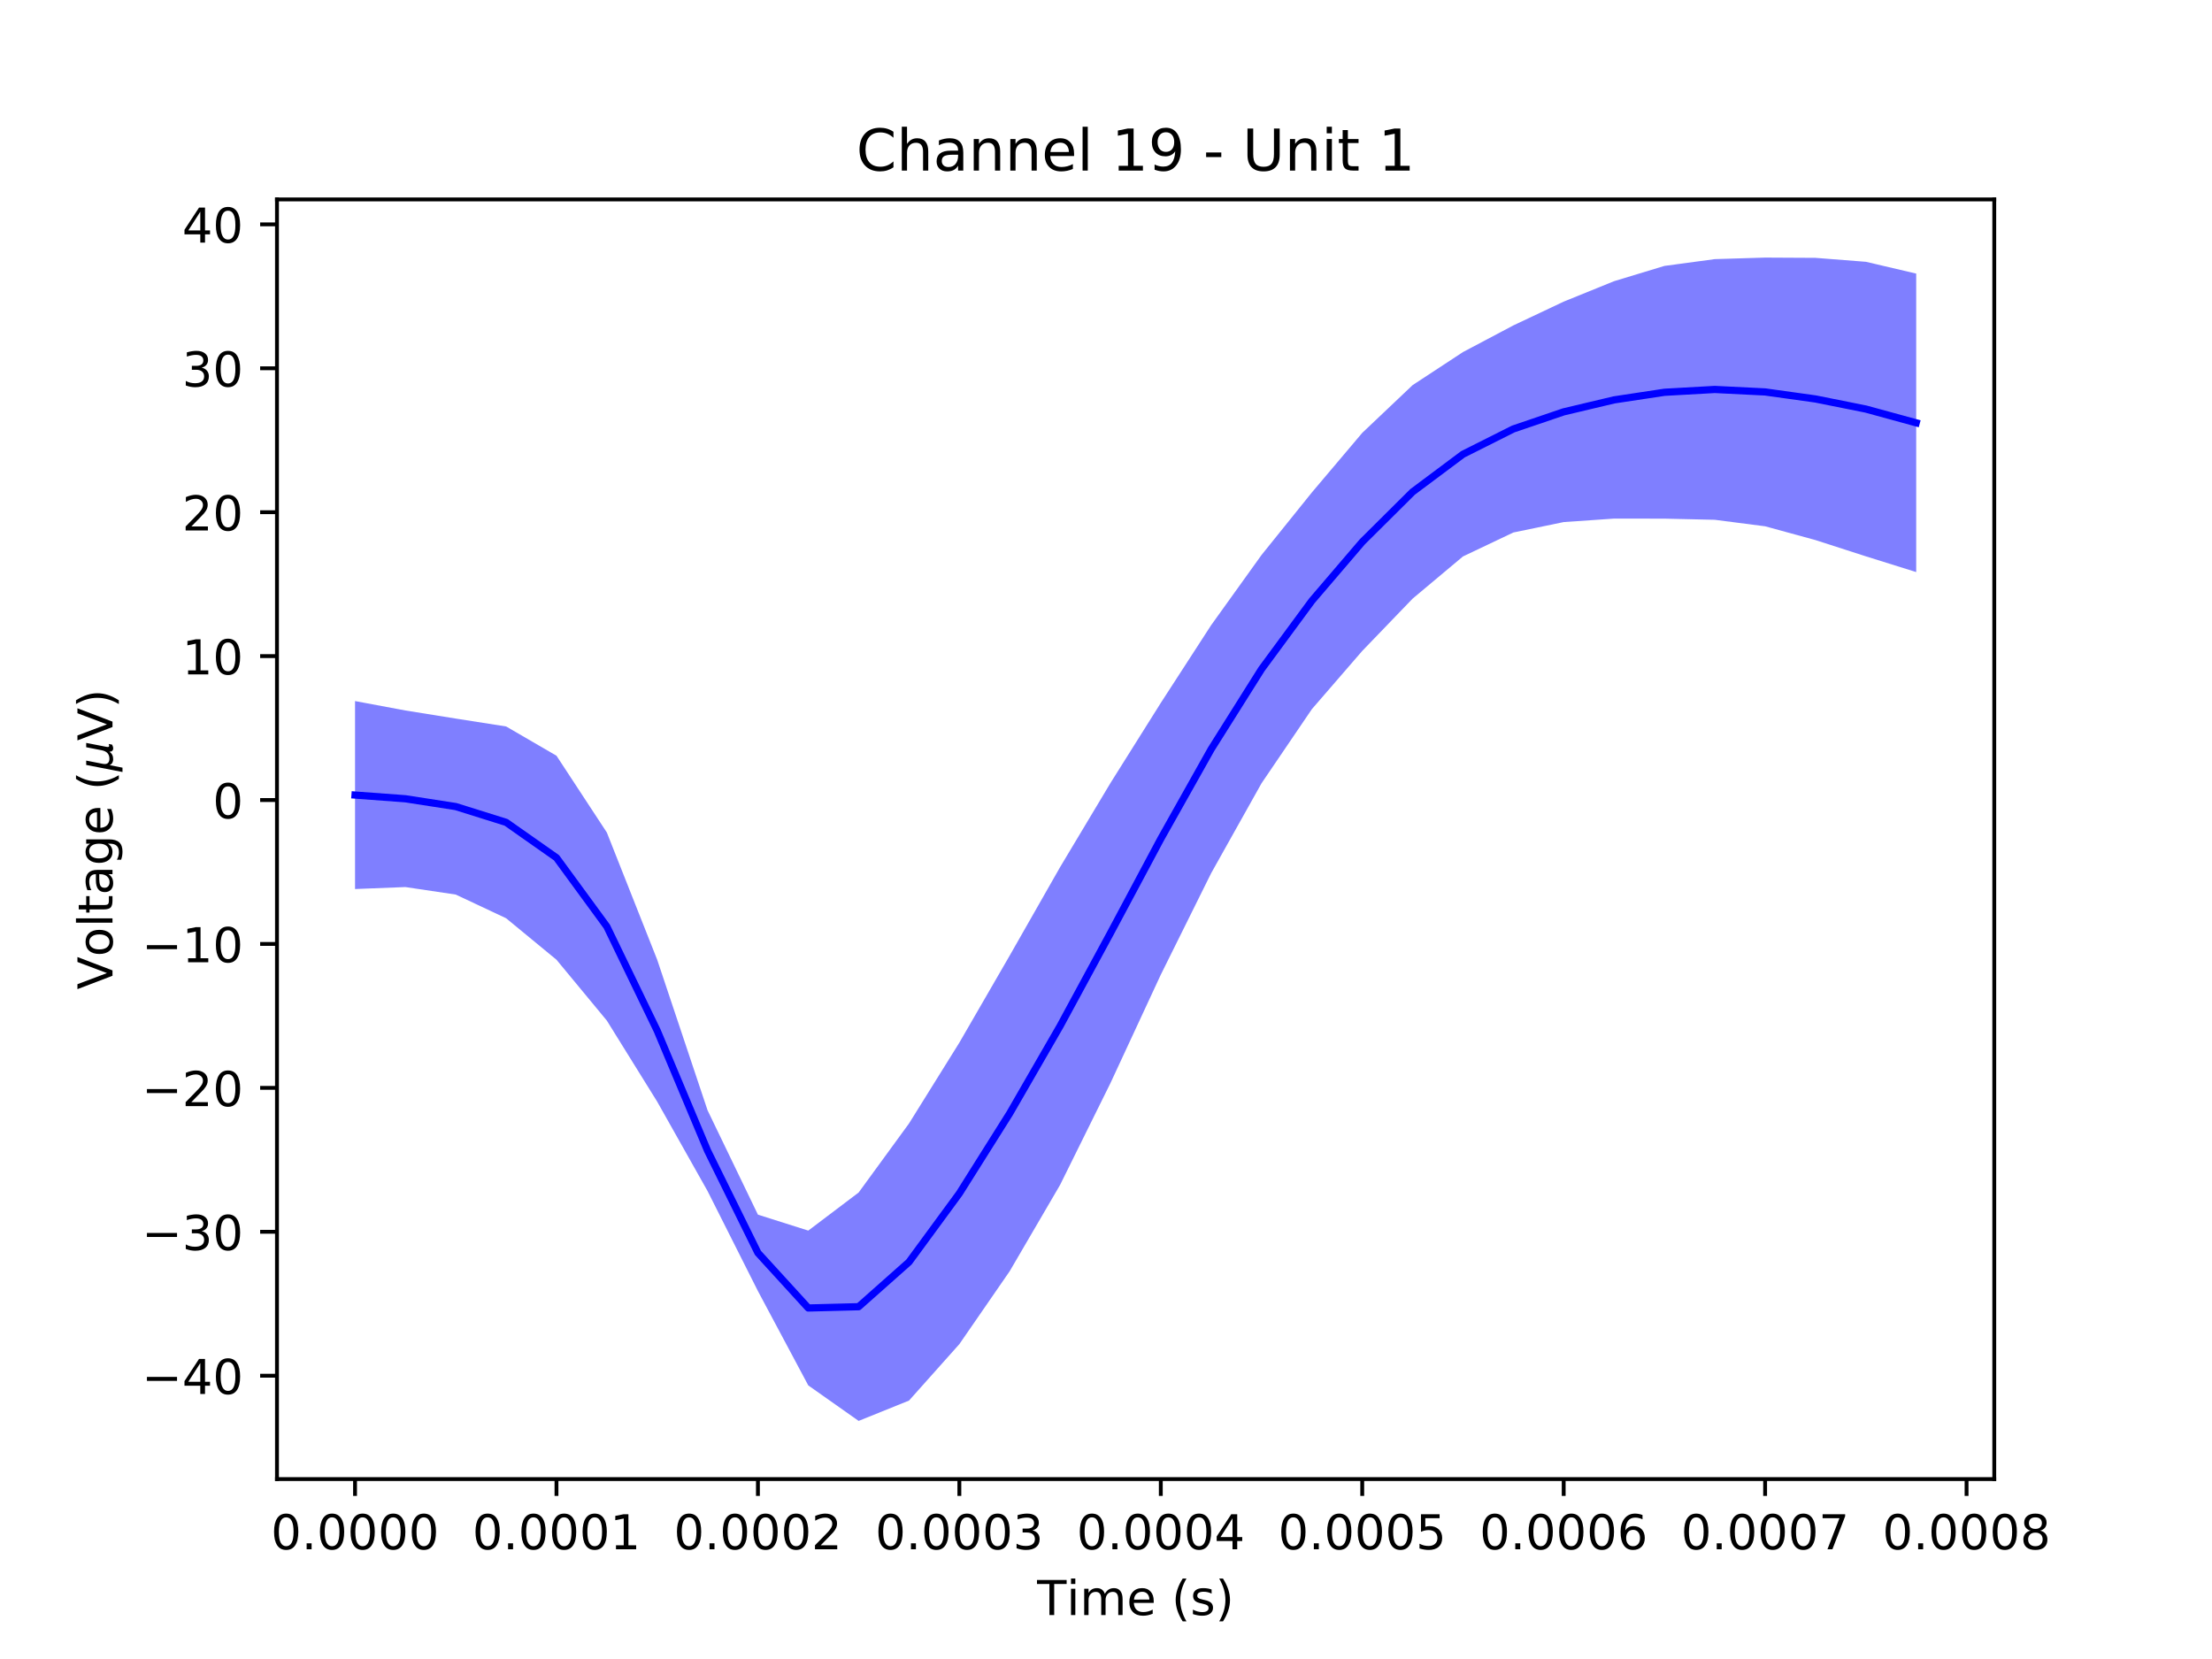
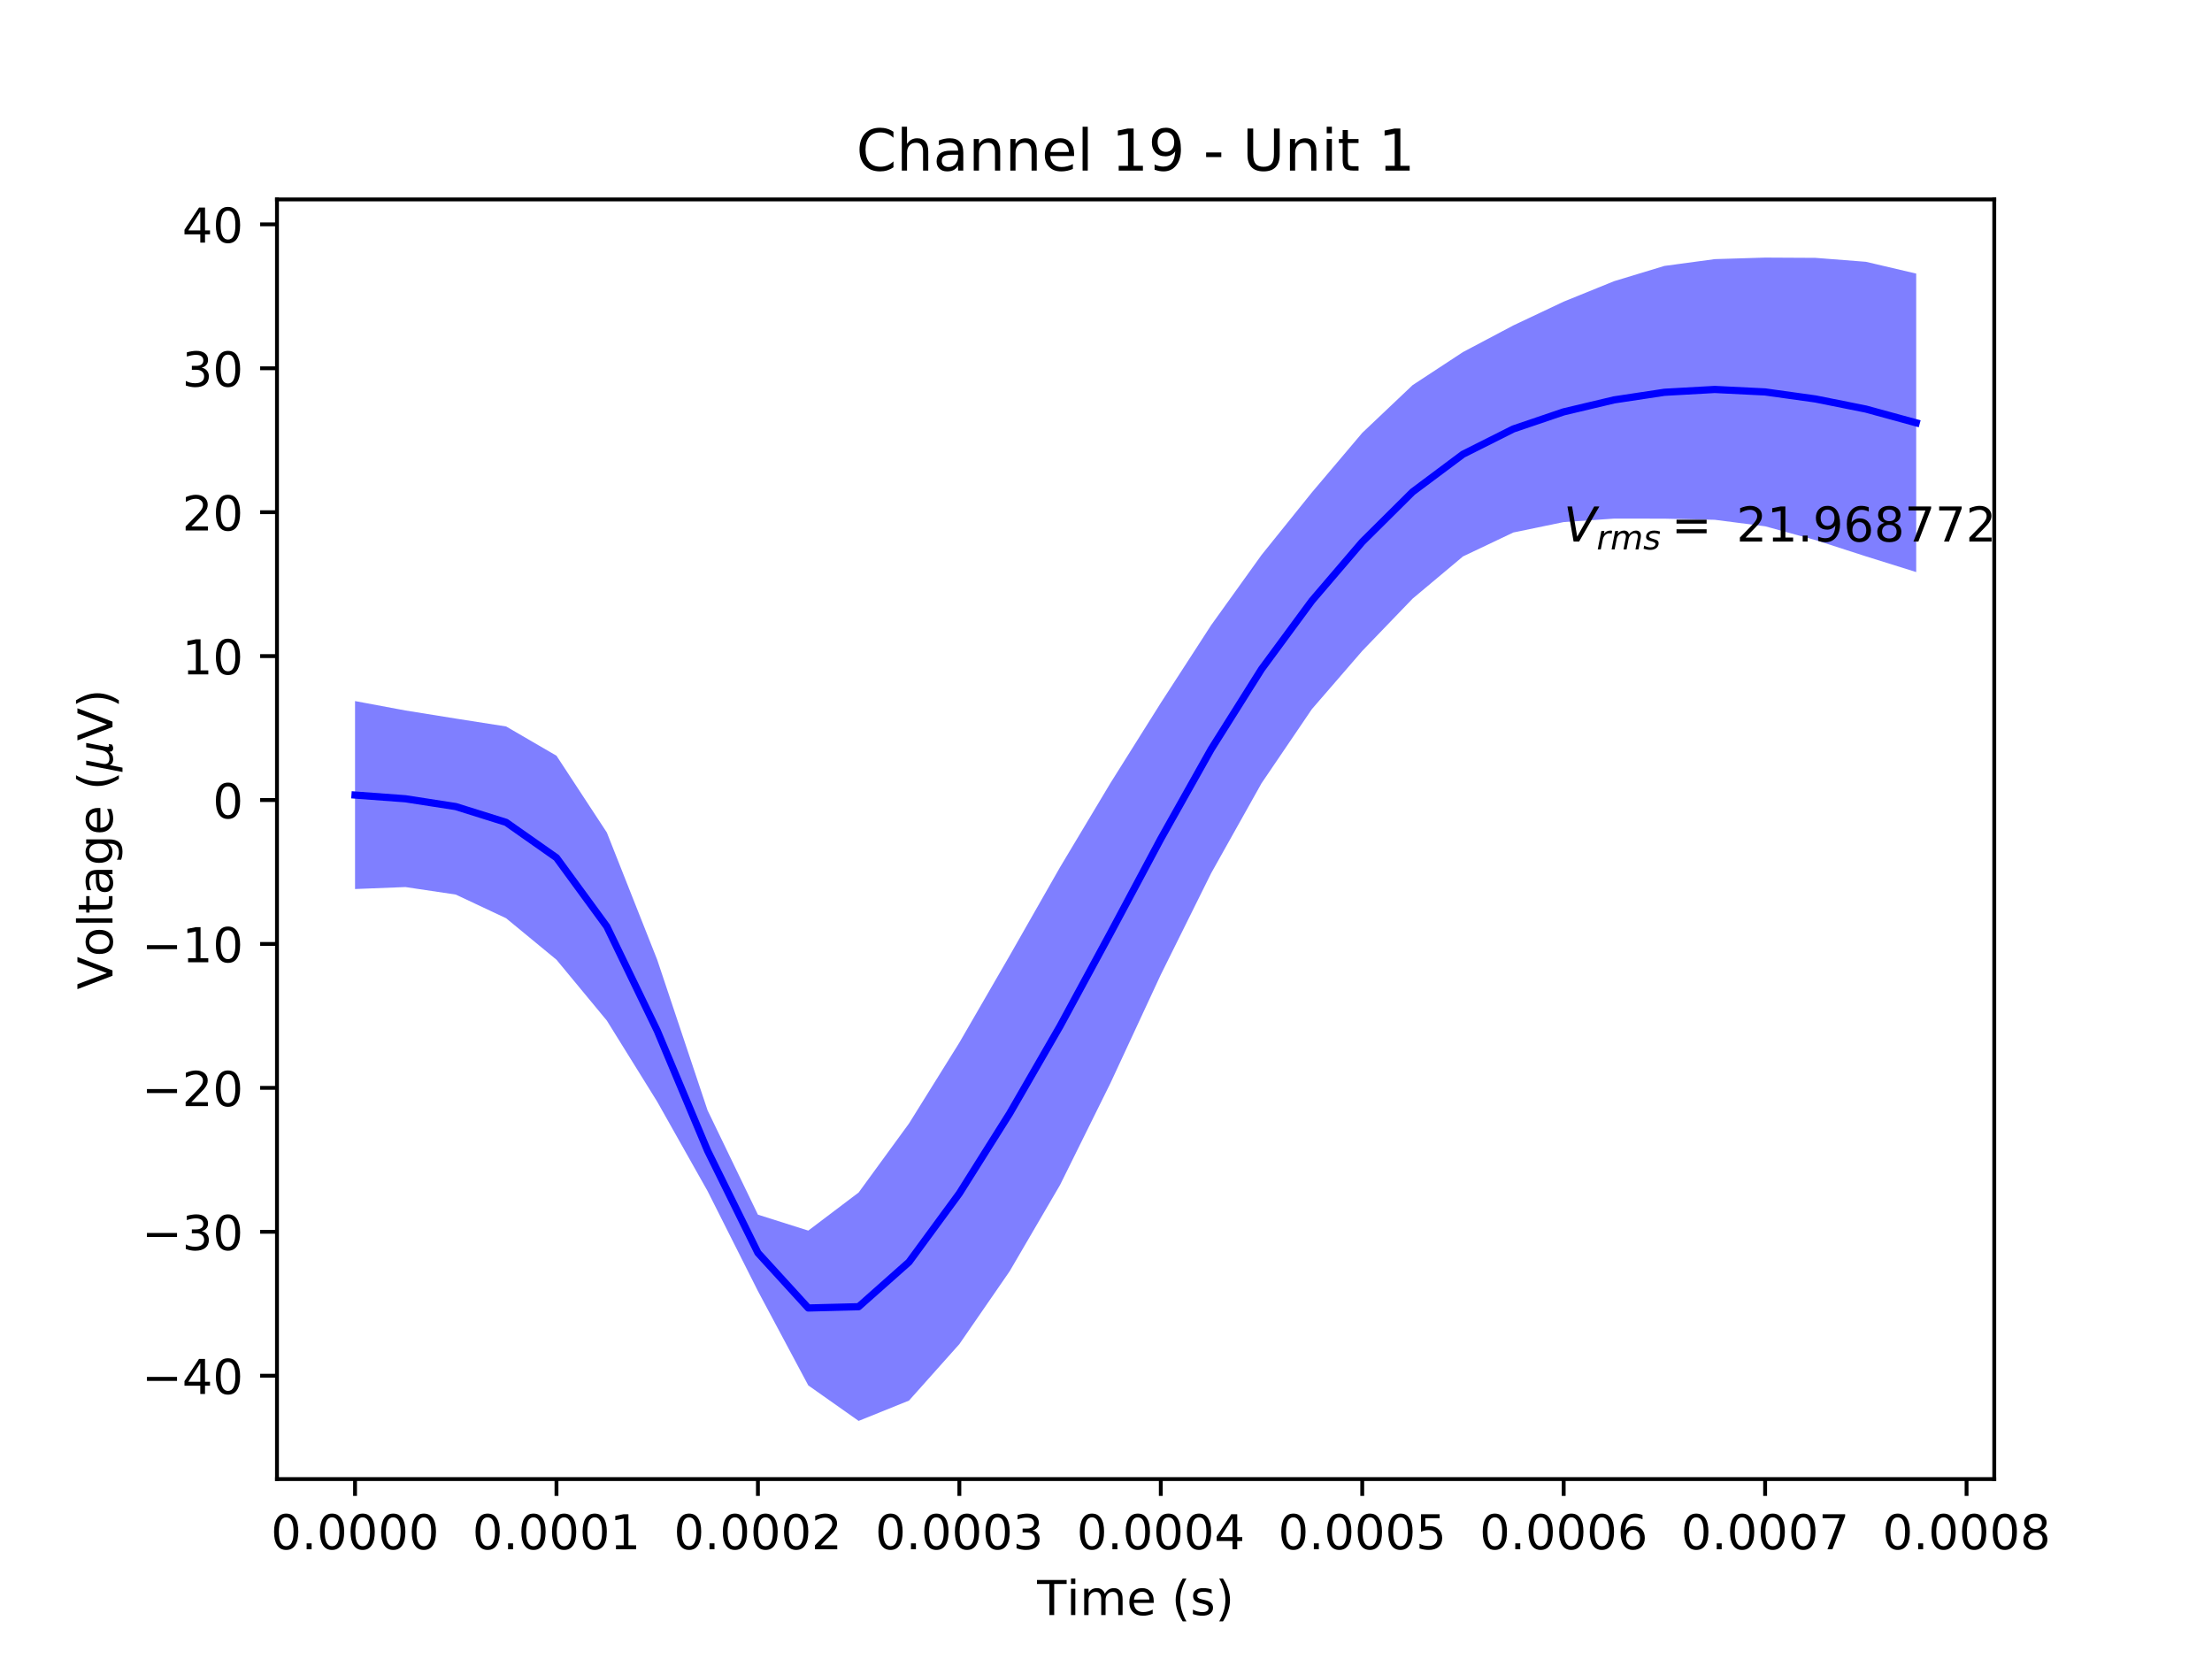
<svg xmlns="http://www.w3.org/2000/svg" xmlns:xlink="http://www.w3.org/1999/xlink" height="345pt" version="1.1" viewBox="0 0 460 345" width="460pt">
  <defs>
    <style type="text/css">
*{stroke-linecap:butt;stroke-linejoin:round;}
  </style>
  </defs>
  <g id="figure_1">
    <g id="patch_1">
      <path d="M 0 345.6  L 460.8 345.6  L 460.8 0  L 0 0  z " style="fill:#ffffff;" />
    </g>
    <g id="axes_1">
      <g id="patch_2">
        <path d="M 57.6 307.584  L 414.72 307.584  L 414.72 41.472  L 57.6 41.472  z " style="fill:#ffffff;" />
      </g>
      <g id="PolyCollection_1">
        <defs>
-           <path d="M 73.833 -199.809  L 73.833 -160.719  L 84.305 -161.131  L 94.778 -159.569  L 105.251 -154.643  L 115.724 -146.016  L 126.196 -133.36  L 136.669 -116.503  L 147.142 -97.912  L 157.615 -77.116  L 168.087 -57.495  L 178.56 -50.112  L 189.033 -54.341  L 199.505 -66.079  L 209.978 -81.254  L 220.451 -99.19  L 230.924 -120.356  L 241.396 -142.906  L 251.869 -164.013  L 262.342 -182.71  L 272.815 -198.132  L 283.287 -210.233  L 293.76 -221.106  L 304.233 -229.884  L 314.705 -234.863  L 325.178 -237.03  L 335.651 -237.753  L 346.124 -237.742  L 356.596 -237.506  L 367.069 -236.154  L 377.542 -233.287  L 388.015 -229.908  L 398.487 -226.633  L 398.487 -288.705  L 398.487 -288.705  L 388.015 -291.16  L 377.542 -291.977  L 367.069 -292.032  L 356.596 -291.714  L 346.124 -290.301  L 335.651 -287.123  L 325.178 -282.873  L 314.705 -277.926  L 304.233 -272.384  L 293.76 -265.512  L 283.287 -255.58  L 272.815 -243.199  L 262.342 -230.189  L 251.869 -215.595  L 241.396 -199.428  L 230.924 -182.758  L 220.451 -165.271  L 209.978 -146.893  L 199.505 -128.778  L 189.033 -111.966  L 178.56 -97.61  L 168.087 -89.69  L 157.615 -93.006  L 147.142 -114.708  L 136.669 -146.018  L 126.196 -172.477  L 115.724 -188.442  L 105.251 -194.528  L 94.778 -196.169  L 84.305 -197.852  L 73.833 -199.809  z " id="m87a01add24" />
+           <path d="M 73.833 -199.809  L 73.833 -160.719  L 84.305 -161.131  L 94.778 -159.569  L 105.251 -154.643  L 115.724 -146.016  L 126.196 -133.36  L 136.669 -116.503  L 147.142 -97.912  L 157.615 -77.116  L 168.087 -57.495  L 178.56 -50.112  L 189.033 -54.341  L 199.505 -66.079  L 209.978 -81.254  L 220.451 -99.19  L 230.924 -120.356  L 241.396 -142.906  L 251.869 -164.013  L 262.342 -182.71  L 272.815 -198.132  L 283.287 -210.233  L 293.76 -221.106  L 304.233 -229.884  L 314.705 -234.863  L 325.178 -237.03  L 335.651 -237.753  L 346.124 -237.742  L 356.596 -237.506  L 367.069 -236.154  L 377.542 -233.287  L 388.015 -229.908  L 398.487 -226.633  L 398.487 -288.705  L 398.487 -288.705  L 388.015 -291.16  L 377.542 -291.977  L 367.069 -292.032  L 356.596 -291.714  L 346.124 -290.301  L 335.651 -287.123  L 325.178 -282.873  L 314.705 -277.926  L 304.233 -272.384  L 293.76 -265.512  L 283.287 -255.58  L 272.815 -243.199  L 262.342 -230.189  L 251.869 -215.595  L 241.396 -199.428  L 230.924 -182.758  L 220.451 -165.271  L 209.978 -146.893  L 199.505 -128.778  L 189.033 -111.966  L 178.56 -97.61  L 168.087 -89.69  L 157.615 -93.006  L 147.142 -114.708  L 136.669 -146.018  L 126.196 -172.477  L 115.724 -188.442  L 105.251 -194.528  L 94.778 -196.169  L 84.305 -197.852  L 73.833 -199.809  z " id="m3a8f01f4c4" />
        </defs>
-         <g clip-path="url(#p923f63840b)">
-           <use style="fill:#0000ff;fill-opacity:0.5;" x="0" xlink:href="#m87a01add24" y="345.6" />
+         <g clip-path="url(#pe9498bd1ec)">
+           <use style="fill:#0000ff;fill-opacity:0.5;" x="0" xlink:href="#m3a8f01f4c4" y="345.6" />
        </g>
      </g>
      <g id="matplotlib.axis_1">
        <g id="xtick_1">
          <g id="line2d_1">
            <defs>
-               <path d="M 0 0  L 0 3.5  " id="m6545dea97f" style="stroke:#000000;stroke-width:0.8;" />
-             </defs>
-             <g>
-               <use style="stroke:#000000;stroke-width:0.8;" x="73.833" xlink:href="#m6545dea97f" y="307.584" />
+               <path d="M 0 0  L 0 3.5  " id="m94928ef585" style="stroke:#000000;stroke-width:0.8;" />
+             </defs>
+             <g>
+               <use style="stroke:#000000;stroke-width:0.8;" x="73.833" xlink:href="#m94928ef585" y="307.584" />
            </g>
          </g>
          <g id="text_1">
            <defs>
              <path d="M 31.781 66.406  Q 24.172 66.406 20.328 58.906  Q 16.5 51.422 16.5 36.375  Q 16.5 21.391 20.328 13.891  Q 24.172 6.391 31.781 6.391  Q 39.453 6.391 43.281 13.891  Q 47.125 21.391 47.125 36.375  Q 47.125 51.422 43.281 58.906  Q 39.453 66.406 31.781 66.406  z M 31.781 74.219  Q 44.047 74.219 50.516 64.516  Q 56.984 54.828 56.984 36.375  Q 56.984 17.969 50.516 8.266  Q 44.047 -1.422 31.781 -1.422  Q 19.531 -1.422 13.062 8.266  Q 6.594 17.969 6.594 36.375  Q 6.594 54.828 13.062 64.516  Q 19.531 74.219 31.781 74.219  z " id="DejaVuSans-30" />
              <path d="M 10.688 12.406  L 21 12.406  L 21 0  L 10.688 0  z " id="DejaVuSans-2e" />
            </defs>
            <g transform="translate(56.33742 322.1824)scale(0.1 -0.1)">
              <use xlink:href="#DejaVuSans-30" />
              <use x="63.623" xlink:href="#DejaVuSans-2e" />
              <use x="95.41" xlink:href="#DejaVuSans-30" />
              <use x="159.033" xlink:href="#DejaVuSans-30" />
              <use x="222.656" xlink:href="#DejaVuSans-30" />
              <use x="286.279" xlink:href="#DejaVuSans-30" />
            </g>
          </g>
        </g>
        <g id="xtick_2">
          <g id="line2d_2">
            <g>
-               <use style="stroke:#000000;stroke-width:0.8;" x="115.724" xlink:href="#m6545dea97f" y="307.584" />
+               <use style="stroke:#000000;stroke-width:0.8;" x="115.724" xlink:href="#m94928ef585" y="307.584" />
            </g>
          </g>
          <g id="text_2">
            <defs>
              <path d="M 12.406 8.297  L 28.516 8.297  L 28.516 63.922  L 10.984 60.406  L 10.984 69.391  L 28.422 72.906  L 38.281 72.906  L 38.281 8.297  L 54.391 8.297  L 54.391 0  L 12.406 0  z " id="DejaVuSans-31" />
            </defs>
            <g transform="translate(98.22832 322.1824)scale(0.1 -0.1)">
              <use xlink:href="#DejaVuSans-30" />
              <use x="63.623" xlink:href="#DejaVuSans-2e" />
              <use x="95.41" xlink:href="#DejaVuSans-30" />
              <use x="159.033" xlink:href="#DejaVuSans-30" />
              <use x="222.656" xlink:href="#DejaVuSans-30" />
              <use x="286.279" xlink:href="#DejaVuSans-31" />
            </g>
          </g>
        </g>
        <g id="xtick_3">
          <g id="line2d_3">
            <g>
-               <use style="stroke:#000000;stroke-width:0.8;" x="157.615" xlink:href="#m6545dea97f" y="307.584" />
+               <use style="stroke:#000000;stroke-width:0.8;" x="157.615" xlink:href="#m94928ef585" y="307.584" />
            </g>
          </g>
          <g id="text_3">
            <defs>
              <path d="M 19.188 8.297  L 53.609 8.297  L 53.609 0  L 7.328 0  L 7.328 8.297  Q 12.938 14.109 22.625 23.891  Q 32.328 33.688 34.812 36.531  Q 39.547 41.844 41.422 45.531  Q 43.312 49.219 43.312 52.781  Q 43.312 58.594 39.234 62.25  Q 35.156 65.922 28.609 65.922  Q 23.969 65.922 18.812 64.312  Q 13.672 62.703 7.812 59.422  L 7.812 69.391  Q 13.766 71.781 18.938 73  Q 24.125 74.219 28.422 74.219  Q 39.75 74.219 46.484 68.547  Q 53.219 62.891 53.219 53.422  Q 53.219 48.922 51.531 44.891  Q 49.859 40.875 45.406 35.406  Q 44.188 33.984 37.641 27.219  Q 31.109 20.453 19.188 8.297  z " id="DejaVuSans-32" />
            </defs>
            <g transform="translate(140.1192 322.1824)scale(0.1 -0.1)">
              <use xlink:href="#DejaVuSans-30" />
              <use x="63.623" xlink:href="#DejaVuSans-2e" />
              <use x="95.41" xlink:href="#DejaVuSans-30" />
              <use x="159.033" xlink:href="#DejaVuSans-30" />
              <use x="222.656" xlink:href="#DejaVuSans-30" />
              <use x="286.279" xlink:href="#DejaVuSans-32" />
            </g>
          </g>
        </g>
        <g id="xtick_4">
          <g id="line2d_4">
            <g>
-               <use style="stroke:#000000;stroke-width:0.8;" x="199.505" xlink:href="#m6545dea97f" y="307.584" />
+               <use style="stroke:#000000;stroke-width:0.8;" x="199.505" xlink:href="#m94928ef585" y="307.584" />
            </g>
          </g>
          <g id="text_4">
            <defs>
              <path d="M 40.578 39.312  Q 47.656 37.797 51.625 33  Q 55.609 28.219 55.609 21.188  Q 55.609 10.406 48.188 4.484  Q 40.766 -1.422 27.094 -1.422  Q 22.516 -1.422 17.656 -0.516  Q 12.797 0.391 7.625 2.203  L 7.625 11.719  Q 11.719 9.328 16.594 8.109  Q 21.484 6.891 26.812 6.891  Q 36.078 6.891 40.938 10.547  Q 45.797 14.203 45.797 21.188  Q 45.797 27.641 41.281 31.266  Q 36.766 34.906 28.719 34.906  L 20.219 34.906  L 20.219 43.016  L 29.109 43.016  Q 36.375 43.016 40.234 45.922  Q 44.094 48.828 44.094 54.297  Q 44.094 59.906 40.109 62.906  Q 36.141 65.922 28.719 65.922  Q 24.656 65.922 20.016 65.031  Q 15.375 64.156 9.812 62.312  L 9.812 71.094  Q 15.438 72.656 20.344 73.438  Q 25.25 74.219 29.594 74.219  Q 40.828 74.219 47.359 69.109  Q 53.906 64.016 53.906 55.328  Q 53.906 49.266 50.438 45.094  Q 46.969 40.922 40.578 39.312  z " id="DejaVuSans-33" />
            </defs>
            <g transform="translate(182.0101 322.1824)scale(0.1 -0.1)">
              <use xlink:href="#DejaVuSans-30" />
              <use x="63.623" xlink:href="#DejaVuSans-2e" />
              <use x="95.41" xlink:href="#DejaVuSans-30" />
              <use x="159.033" xlink:href="#DejaVuSans-30" />
              <use x="222.656" xlink:href="#DejaVuSans-30" />
              <use x="286.279" xlink:href="#DejaVuSans-33" />
            </g>
          </g>
        </g>
        <g id="xtick_5">
          <g id="line2d_5">
            <g>
-               <use style="stroke:#000000;stroke-width:0.8;" x="241.396" xlink:href="#m6545dea97f" y="307.584" />
+               <use style="stroke:#000000;stroke-width:0.8;" x="241.396" xlink:href="#m94928ef585" y="307.584" />
            </g>
          </g>
          <g id="text_5">
            <defs>
              <path d="M 37.797 64.312  L 12.891 25.391  L 37.797 25.391  z M 35.203 72.906  L 47.609 72.906  L 47.609 25.391  L 58.016 25.391  L 58.016 17.188  L 47.609 17.188  L 47.609 0  L 37.797 0  L 37.797 17.188  L 4.891 17.188  L 4.891 26.703  z " id="DejaVuSans-34" />
            </defs>
            <g transform="translate(223.9011 322.1824)scale(0.1 -0.1)">
              <use xlink:href="#DejaVuSans-30" />
              <use x="63.623" xlink:href="#DejaVuSans-2e" />
              <use x="95.41" xlink:href="#DejaVuSans-30" />
              <use x="159.033" xlink:href="#DejaVuSans-30" />
              <use x="222.656" xlink:href="#DejaVuSans-30" />
              <use x="286.279" xlink:href="#DejaVuSans-34" />
            </g>
          </g>
        </g>
        <g id="xtick_6">
          <g id="line2d_6">
            <g>
-               <use style="stroke:#000000;stroke-width:0.8;" x="283.287" xlink:href="#m6545dea97f" y="307.584" />
+               <use style="stroke:#000000;stroke-width:0.8;" x="283.287" xlink:href="#m94928ef585" y="307.584" />
            </g>
          </g>
          <g id="text_6">
            <defs>
              <path d="M 10.797 72.906  L 49.516 72.906  L 49.516 64.594  L 19.828 64.594  L 19.828 46.734  Q 21.969 47.469 24.109 47.828  Q 26.266 48.188 28.422 48.188  Q 40.625 48.188 47.75 41.5  Q 54.891 34.812 54.891 23.391  Q 54.891 11.625 47.562 5.094  Q 40.234 -1.422 26.906 -1.422  Q 22.312 -1.422 17.547 -0.641  Q 12.797 0.141 7.719 1.703  L 7.719 11.625  Q 12.109 9.234 16.797 8.062  Q 21.484 6.891 26.703 6.891  Q 35.156 6.891 40.078 11.328  Q 45.016 15.766 45.016 23.391  Q 45.016 31 40.078 35.438  Q 35.156 39.891 26.703 39.891  Q 22.75 39.891 18.812 39.016  Q 14.891 38.141 10.797 36.281  z " id="DejaVuSans-35" />
            </defs>
            <g transform="translate(265.792 322.1824)scale(0.1 -0.1)">
              <use xlink:href="#DejaVuSans-30" />
              <use x="63.623" xlink:href="#DejaVuSans-2e" />
              <use x="95.41" xlink:href="#DejaVuSans-30" />
              <use x="159.033" xlink:href="#DejaVuSans-30" />
              <use x="222.656" xlink:href="#DejaVuSans-30" />
              <use x="286.279" xlink:href="#DejaVuSans-35" />
            </g>
          </g>
        </g>
        <g id="xtick_7">
          <g id="line2d_7">
            <g>
-               <use style="stroke:#000000;stroke-width:0.8;" x="325.178" xlink:href="#m6545dea97f" y="307.584" />
+               <use style="stroke:#000000;stroke-width:0.8;" x="325.178" xlink:href="#m94928ef585" y="307.584" />
            </g>
          </g>
          <g id="text_7">
            <defs>
              <path d="M 33.016 40.375  Q 26.375 40.375 22.484 35.828  Q 18.609 31.297 18.609 23.391  Q 18.609 15.531 22.484 10.953  Q 26.375 6.391 33.016 6.391  Q 39.656 6.391 43.531 10.953  Q 47.406 15.531 47.406 23.391  Q 47.406 31.297 43.531 35.828  Q 39.656 40.375 33.016 40.375  z M 52.594 71.297  L 52.594 62.312  Q 48.875 64.062 45.094 64.984  Q 41.312 65.922 37.594 65.922  Q 27.828 65.922 22.672 59.328  Q 17.531 52.734 16.797 39.406  Q 19.672 43.656 24.016 45.922  Q 28.375 48.188 33.594 48.188  Q 44.578 48.188 50.953 41.516  Q 57.328 34.859 57.328 23.391  Q 57.328 12.156 50.688 5.359  Q 44.047 -1.422 33.016 -1.422  Q 20.359 -1.422 13.672 8.266  Q 6.984 17.969 6.984 36.375  Q 6.984 53.656 15.188 63.938  Q 23.391 74.219 37.203 74.219  Q 40.922 74.219 44.703 73.484  Q 48.484 72.75 52.594 71.297  z " id="DejaVuSans-36" />
            </defs>
            <g transform="translate(307.6829 322.1824)scale(0.1 -0.1)">
              <use xlink:href="#DejaVuSans-30" />
              <use x="63.623" xlink:href="#DejaVuSans-2e" />
              <use x="95.41" xlink:href="#DejaVuSans-30" />
              <use x="159.033" xlink:href="#DejaVuSans-30" />
              <use x="222.656" xlink:href="#DejaVuSans-30" />
              <use x="286.279" xlink:href="#DejaVuSans-36" />
            </g>
          </g>
        </g>
        <g id="xtick_8">
          <g id="line2d_8">
            <g>
-               <use style="stroke:#000000;stroke-width:0.8;" x="367.069" xlink:href="#m6545dea97f" y="307.584" />
+               <use style="stroke:#000000;stroke-width:0.8;" x="367.069" xlink:href="#m94928ef585" y="307.584" />
            </g>
          </g>
          <g id="text_8">
            <defs>
              <path d="M 8.203 72.906  L 55.078 72.906  L 55.078 68.703  L 28.609 0  L 18.312 0  L 43.219 64.594  L 8.203 64.594  z " id="DejaVuSans-37" />
            </defs>
            <g transform="translate(349.5738 322.1824)scale(0.1 -0.1)">
              <use xlink:href="#DejaVuSans-30" />
              <use x="63.623" xlink:href="#DejaVuSans-2e" />
              <use x="95.41" xlink:href="#DejaVuSans-30" />
              <use x="159.033" xlink:href="#DejaVuSans-30" />
              <use x="222.656" xlink:href="#DejaVuSans-30" />
              <use x="286.279" xlink:href="#DejaVuSans-37" />
            </g>
          </g>
        </g>
        <g id="xtick_9">
          <g id="line2d_9">
            <g>
-               <use style="stroke:#000000;stroke-width:0.8;" x="408.96" xlink:href="#m6545dea97f" y="307.584" />
+               <use style="stroke:#000000;stroke-width:0.8;" x="408.96" xlink:href="#m94928ef585" y="307.584" />
            </g>
          </g>
          <g id="text_9">
            <defs>
              <path d="M 31.781 34.625  Q 24.75 34.625 20.719 30.859  Q 16.703 27.094 16.703 20.516  Q 16.703 13.922 20.719 10.156  Q 24.75 6.391 31.781 6.391  Q 38.812 6.391 42.859 10.172  Q 46.922 13.969 46.922 20.516  Q 46.922 27.094 42.891 30.859  Q 38.875 34.625 31.781 34.625  z M 21.922 38.812  Q 15.578 40.375 12.031 44.719  Q 8.5 49.078 8.5 55.328  Q 8.5 64.062 14.719 69.141  Q 20.953 74.219 31.781 74.219  Q 42.672 74.219 48.875 69.141  Q 55.078 64.062 55.078 55.328  Q 55.078 49.078 51.531 44.719  Q 48 40.375 41.703 38.812  Q 48.828 37.156 52.797 32.312  Q 56.781 27.484 56.781 20.516  Q 56.781 9.906 50.312 4.234  Q 43.844 -1.422 31.781 -1.422  Q 19.734 -1.422 13.25 4.234  Q 6.781 9.906 6.781 20.516  Q 6.781 27.484 10.781 32.312  Q 14.797 37.156 21.922 38.812  z M 18.312 54.391  Q 18.312 48.734 21.844 45.562  Q 25.391 42.391 31.781 42.391  Q 38.141 42.391 41.719 45.562  Q 45.312 48.734 45.312 54.391  Q 45.312 60.062 41.719 63.234  Q 38.141 66.406 31.781 66.406  Q 25.391 66.406 21.844 63.234  Q 18.312 60.062 18.312 54.391  z " id="DejaVuSans-38" />
            </defs>
            <g transform="translate(391.4647 322.1824)scale(0.1 -0.1)">
              <use xlink:href="#DejaVuSans-30" />
              <use x="63.623" xlink:href="#DejaVuSans-2e" />
              <use x="95.41" xlink:href="#DejaVuSans-30" />
              <use x="159.033" xlink:href="#DejaVuSans-30" />
              <use x="222.656" xlink:href="#DejaVuSans-30" />
              <use x="286.279" xlink:href="#DejaVuSans-38" />
            </g>
          </g>
        </g>
        <g id="text_10">
          <defs>
            <path d="M -0.297 72.906  L 61.375 72.906  L 61.375 64.594  L 35.5 64.594  L 35.5 0  L 25.594 0  L 25.594 64.594  L -0.297 64.594  z " id="DejaVuSans-54" />
            <path d="M 9.422 54.688  L 18.406 54.688  L 18.406 0  L 9.422 0  z M 9.422 75.984  L 18.406 75.984  L 18.406 64.594  L 9.422 64.594  z " id="DejaVuSans-69" />
            <path d="M 52 44.188  Q 55.375 50.25 60.062 53.125  Q 64.75 56 71.094 56  Q 79.641 56 84.281 50.016  Q 88.922 44.047 88.922 33.016  L 88.922 0  L 79.891 0  L 79.891 32.719  Q 79.891 40.578 77.094 44.375  Q 74.312 48.188 68.609 48.188  Q 61.625 48.188 57.562 43.547  Q 53.516 38.922 53.516 30.906  L 53.516 0  L 44.484 0  L 44.484 32.719  Q 44.484 40.625 41.703 44.406  Q 38.922 48.188 33.109 48.188  Q 26.219 48.188 22.156 43.531  Q 18.109 38.875 18.109 30.906  L 18.109 0  L 9.078 0  L 9.078 54.688  L 18.109 54.688  L 18.109 46.188  Q 21.188 51.219 25.484 53.609  Q 29.781 56 35.688 56  Q 41.656 56 45.828 52.969  Q 50 49.953 52 44.188  z " id="DejaVuSans-6d" />
            <path d="M 56.203 29.594  L 56.203 25.203  L 14.891 25.203  Q 15.484 15.922 20.484 11.062  Q 25.484 6.203 34.422 6.203  Q 39.594 6.203 44.453 7.469  Q 49.312 8.734 54.109 11.281  L 54.109 2.781  Q 49.266 0.734 44.188 -0.344  Q 39.109 -1.422 33.891 -1.422  Q 20.797 -1.422 13.156 6.188  Q 5.516 13.812 5.516 26.812  Q 5.516 40.234 12.766 48.109  Q 20.016 56 32.328 56  Q 43.359 56 49.781 48.891  Q 56.203 41.797 56.203 29.594  z M 47.219 32.234  Q 47.125 39.594 43.094 43.984  Q 39.062 48.391 32.422 48.391  Q 24.906 48.391 20.391 44.141  Q 15.875 39.891 15.188 32.172  z " id="DejaVuSans-65" />
            <path id="DejaVuSans-20" />
            <path d="M 31 75.875  Q 24.469 64.656 21.281 53.656  Q 18.109 42.672 18.109 31.391  Q 18.109 20.125 21.312 9.062  Q 24.516 -2 31 -13.188  L 23.188 -13.188  Q 15.875 -1.703 12.234 9.375  Q 8.594 20.453 8.594 31.391  Q 8.594 42.281 12.203 53.312  Q 15.828 64.359 23.188 75.875  z " id="DejaVuSans-28" />
            <path d="M 44.281 53.078  L 44.281 44.578  Q 40.484 46.531 36.375 47.5  Q 32.281 48.484 27.875 48.484  Q 21.188 48.484 17.844 46.438  Q 14.5 44.391 14.5 40.281  Q 14.5 37.156 16.891 35.375  Q 19.281 33.594 26.516 31.984  L 29.594 31.297  Q 39.156 29.25 43.188 25.516  Q 47.219 21.781 47.219 15.094  Q 47.219 7.469 41.188 3.016  Q 35.156 -1.422 24.609 -1.422  Q 20.219 -1.422 15.453 -0.562  Q 10.688 0.297 5.422 2  L 5.422 11.281  Q 10.406 8.688 15.234 7.391  Q 20.062 6.109 24.812 6.109  Q 31.156 6.109 34.562 8.281  Q 37.984 10.453 37.984 14.406  Q 37.984 18.062 35.516 20.016  Q 33.062 21.969 24.703 23.781  L 21.578 24.516  Q 13.234 26.266 9.516 29.906  Q 5.812 33.547 5.812 39.891  Q 5.812 47.609 11.281 51.797  Q 16.75 56 26.812 56  Q 31.781 56 36.172 55.266  Q 40.578 54.547 44.281 53.078  z " id="DejaVuSans-73" />
            <path d="M 8.016 75.875  L 15.828 75.875  Q 23.141 64.359 26.781 53.312  Q 30.422 42.281 30.422 31.391  Q 30.422 20.453 26.781 9.375  Q 23.141 -1.703 15.828 -13.188  L 8.016 -13.188  Q 14.5 -2 17.703 9.062  Q 20.906 20.125 20.906 31.391  Q 20.906 42.672 17.703 53.656  Q 14.5 64.656 8.016 75.875  z " id="DejaVuSans-29" />
          </defs>
          <g transform="translate(215.6772 335.8606)scale(0.1 -0.1)">
            <use xlink:href="#DejaVuSans-54" />
            <use x="61.037" xlink:href="#DejaVuSans-69" />
            <use x="88.82" xlink:href="#DejaVuSans-6d" />
            <use x="186.232" xlink:href="#DejaVuSans-65" />
            <use x="247.756" xlink:href="#DejaVuSans-20" />
            <use x="279.543" xlink:href="#DejaVuSans-28" />
            <use x="318.557" xlink:href="#DejaVuSans-73" />
            <use x="370.656" xlink:href="#DejaVuSans-29" />
          </g>
        </g>
      </g>
      <g id="matplotlib.axis_2">
        <g id="ytick_1">
          <g id="line2d_10">
            <defs>
-               <path d="M 0 0  L -3.5 0  " id="m3648ae521c" style="stroke:#000000;stroke-width:0.8;" />
-             </defs>
-             <g>
-               <use style="stroke:#000000;stroke-width:0.8;" x="57.6" xlink:href="#m3648ae521c" y="286.087" />
+               <path d="M 0 0  L -3.5 0  " id="m10a8717cf2" style="stroke:#000000;stroke-width:0.8;" />
+             </defs>
+             <g>
+               <use style="stroke:#000000;stroke-width:0.8;" x="57.6" xlink:href="#m10a8717cf2" y="286.087" />
            </g>
          </g>
          <g id="text_11">
            <defs>
              <path d="M 10.594 35.5  L 73.188 35.5  L 73.188 27.203  L 10.594 27.203  z " id="DejaVuSans-2212" />
            </defs>
            <g transform="translate(29.49531 289.8865)scale(0.1 -0.1)">
              <use xlink:href="#DejaVuSans-2212" />
              <use x="83.789" xlink:href="#DejaVuSans-34" />
              <use x="147.412" xlink:href="#DejaVuSans-30" />
            </g>
          </g>
        </g>
        <g id="ytick_2">
          <g id="line2d_11">
            <g>
-               <use style="stroke:#000000;stroke-width:0.8;" x="57.6" xlink:href="#m3648ae521c" y="256.158" />
+               <use style="stroke:#000000;stroke-width:0.8;" x="57.6" xlink:href="#m10a8717cf2" y="256.158" />
            </g>
          </g>
          <g id="text_12">
            <g transform="translate(29.49531 259.9576)scale(0.1 -0.1)">
              <use xlink:href="#DejaVuSans-2212" />
              <use x="83.789" xlink:href="#DejaVuSans-33" />
              <use x="147.412" xlink:href="#DejaVuSans-30" />
            </g>
          </g>
        </g>
        <g id="ytick_3">
          <g id="line2d_12">
            <g>
-               <use style="stroke:#000000;stroke-width:0.8;" x="57.6" xlink:href="#m3648ae521c" y="226.23" />
+               <use style="stroke:#000000;stroke-width:0.8;" x="57.6" xlink:href="#m10a8717cf2" y="226.23" />
            </g>
          </g>
          <g id="text_13">
            <g transform="translate(29.49531 230.0288)scale(0.1 -0.1)">
              <use xlink:href="#DejaVuSans-2212" />
              <use x="83.789" xlink:href="#DejaVuSans-32" />
              <use x="147.412" xlink:href="#DejaVuSans-30" />
            </g>
          </g>
        </g>
        <g id="ytick_4">
          <g id="line2d_13">
            <g>
-               <use style="stroke:#000000;stroke-width:0.8;" x="57.6" xlink:href="#m3648ae521c" y="196.301" />
+               <use style="stroke:#000000;stroke-width:0.8;" x="57.6" xlink:href="#m10a8717cf2" y="196.301" />
            </g>
          </g>
          <g id="text_14">
            <g transform="translate(29.49531 200.0999)scale(0.1 -0.1)">
              <use xlink:href="#DejaVuSans-2212" />
              <use x="83.789" xlink:href="#DejaVuSans-31" />
              <use x="147.412" xlink:href="#DejaVuSans-30" />
            </g>
          </g>
        </g>
        <g id="ytick_5">
          <g id="line2d_14">
            <g>
-               <use style="stroke:#000000;stroke-width:0.8;" x="57.6" xlink:href="#m3648ae521c" y="166.372" />
+               <use style="stroke:#000000;stroke-width:0.8;" x="57.6" xlink:href="#m10a8717cf2" y="166.372" />
            </g>
          </g>
          <g id="text_15">
            <g transform="translate(44.2375 170.1711)scale(0.1 -0.1)">
              <use xlink:href="#DejaVuSans-30" />
            </g>
          </g>
        </g>
        <g id="ytick_6">
          <g id="line2d_15">
            <g>
-               <use style="stroke:#000000;stroke-width:0.8;" x="57.6" xlink:href="#m3648ae521c" y="136.443" />
+               <use style="stroke:#000000;stroke-width:0.8;" x="57.6" xlink:href="#m10a8717cf2" y="136.443" />
            </g>
          </g>
          <g id="text_16">
            <g transform="translate(37.875 140.2422)scale(0.1 -0.1)">
              <use xlink:href="#DejaVuSans-31" />
              <use x="63.623" xlink:href="#DejaVuSans-30" />
            </g>
          </g>
        </g>
        <g id="ytick_7">
          <g id="line2d_16">
            <g>
-               <use style="stroke:#000000;stroke-width:0.8;" x="57.6" xlink:href="#m3648ae521c" y="106.514" />
+               <use style="stroke:#000000;stroke-width:0.8;" x="57.6" xlink:href="#m10a8717cf2" y="106.514" />
            </g>
          </g>
          <g id="text_17">
            <g transform="translate(37.875 110.3134)scale(0.1 -0.1)">
              <use xlink:href="#DejaVuSans-32" />
              <use x="63.623" xlink:href="#DejaVuSans-30" />
            </g>
          </g>
        </g>
        <g id="ytick_8">
          <g id="line2d_17">
            <g>
-               <use style="stroke:#000000;stroke-width:0.8;" x="57.6" xlink:href="#m3648ae521c" y="76.585" />
+               <use style="stroke:#000000;stroke-width:0.8;" x="57.6" xlink:href="#m10a8717cf2" y="76.585" />
            </g>
          </g>
          <g id="text_18">
            <g transform="translate(37.875 80.38456)scale(0.1 -0.1)">
              <use xlink:href="#DejaVuSans-33" />
              <use x="63.623" xlink:href="#DejaVuSans-30" />
            </g>
          </g>
        </g>
        <g id="ytick_9">
          <g id="line2d_18">
            <g>
-               <use style="stroke:#000000;stroke-width:0.8;" x="57.6" xlink:href="#m3648ae521c" y="46.657" />
+               <use style="stroke:#000000;stroke-width:0.8;" x="57.6" xlink:href="#m10a8717cf2" y="46.657" />
            </g>
          </g>
          <g id="text_19">
            <g transform="translate(37.875 50.45572)scale(0.1 -0.1)">
              <use xlink:href="#DejaVuSans-34" />
              <use x="63.623" xlink:href="#DejaVuSans-30" />
            </g>
          </g>
        </g>
        <g id="text_20">
          <defs>
            <path d="M 28.609 0  L 0.781 72.906  L 11.078 72.906  L 34.188 11.531  L 57.328 72.906  L 67.578 72.906  L 39.797 0  z " id="DejaVuSans-56" />
            <path d="M 30.609 48.391  Q 23.391 48.391 19.188 42.75  Q 14.984 37.109 14.984 27.297  Q 14.984 17.484 19.156 11.844  Q 23.344 6.203 30.609 6.203  Q 37.797 6.203 41.984 11.859  Q 46.188 17.531 46.188 27.297  Q 46.188 37.016 41.984 42.703  Q 37.797 48.391 30.609 48.391  z M 30.609 56  Q 42.328 56 49.016 48.375  Q 55.719 40.766 55.719 27.297  Q 55.719 13.875 49.016 6.219  Q 42.328 -1.422 30.609 -1.422  Q 18.844 -1.422 12.172 6.219  Q 5.516 13.875 5.516 27.297  Q 5.516 40.766 12.172 48.375  Q 18.844 56 30.609 56  z " id="DejaVuSans-6f" />
            <path d="M 9.422 75.984  L 18.406 75.984  L 18.406 0  L 9.422 0  z " id="DejaVuSans-6c" />
            <path d="M 18.312 70.219  L 18.312 54.688  L 36.812 54.688  L 36.812 47.703  L 18.312 47.703  L 18.312 18.016  Q 18.312 11.328 20.141 9.422  Q 21.969 7.516 27.594 7.516  L 36.812 7.516  L 36.812 0  L 27.594 0  Q 17.188 0 13.234 3.875  Q 9.281 7.766 9.281 18.016  L 9.281 47.703  L 2.688 47.703  L 2.688 54.688  L 9.281 54.688  L 9.281 70.219  z " id="DejaVuSans-74" />
            <path d="M 34.281 27.484  Q 23.391 27.484 19.188 25  Q 14.984 22.516 14.984 16.5  Q 14.984 11.719 18.141 8.906  Q 21.297 6.109 26.703 6.109  Q 34.188 6.109 38.703 11.406  Q 43.219 16.703 43.219 25.484  L 43.219 27.484  z M 52.203 31.203  L 52.203 0  L 43.219 0  L 43.219 8.297  Q 40.141 3.328 35.547 0.953  Q 30.953 -1.422 24.312 -1.422  Q 15.922 -1.422 10.953 3.297  Q 6 8.016 6 15.922  Q 6 25.141 12.172 29.828  Q 18.359 34.516 30.609 34.516  L 43.219 34.516  L 43.219 35.406  Q 43.219 41.609 39.141 45  Q 35.062 48.391 27.688 48.391  Q 23 48.391 18.547 47.266  Q 14.109 46.141 10.016 43.891  L 10.016 52.203  Q 14.938 54.109 19.578 55.047  Q 24.219 56 28.609 56  Q 40.484 56 46.344 49.844  Q 52.203 43.703 52.203 31.203  z " id="DejaVuSans-61" />
            <path d="M 45.406 27.984  Q 45.406 37.75 41.375 43.109  Q 37.359 48.484 30.078 48.484  Q 22.859 48.484 18.828 43.109  Q 14.797 37.75 14.797 27.984  Q 14.797 18.266 18.828 12.891  Q 22.859 7.516 30.078 7.516  Q 37.359 7.516 41.375 12.891  Q 45.406 18.266 45.406 27.984  z M 54.391 6.781  Q 54.391 -7.172 48.188 -13.984  Q 42 -20.797 29.203 -20.797  Q 24.469 -20.797 20.266 -20.094  Q 16.062 -19.391 12.109 -17.922  L 12.109 -9.188  Q 16.062 -11.328 19.922 -12.344  Q 23.781 -13.375 27.781 -13.375  Q 36.625 -13.375 41.016 -8.766  Q 45.406 -4.156 45.406 5.172  L 45.406 9.625  Q 42.625 4.781 38.281 2.391  Q 33.938 0 27.875 0  Q 17.828 0 11.672 7.656  Q 5.516 15.328 5.516 27.984  Q 5.516 40.672 11.672 48.328  Q 17.828 56 27.875 56  Q 33.938 56 38.281 53.609  Q 42.625 51.219 45.406 46.391  L 45.406 54.688  L 54.391 54.688  z " id="DejaVuSans-67" />
            <path d="M -1.312 -20.797  L 13.375 54.688  L 22.406 54.688  L 15.766 20.656  Q 15.578 19.625 15.422 18.359  Q 15.281 17.094 15.281 15.828  Q 15.281 11.281 18.141 8.828  Q 21 6.391 26.312 6.391  Q 33.547 6.391 37.984 10.484  Q 42.438 14.594 44 22.797  L 50.203 54.688  L 59.188 54.688  L 51.031 12.641  Q 50.828 11.719 50.75 11.031  Q 50.688 10.359 50.688 9.812  Q 50.688 8.297 51.297 7.594  Q 51.906 6.891 53.219 6.891  Q 53.719 6.891 54.562 7.125  Q 55.422 7.375 56.984 8.016  L 55.609 0.781  Q 53.469 -0.297 51.516 -0.859  Q 49.562 -1.422 47.703 -1.422  Q 44.484 -1.422 42.656 0.625  Q 40.828 2.688 40.828 6.297  Q 38.094 2.391 34.297 0.484  Q 30.516 -1.422 25.391 -1.422  Q 20.844 -1.422 17.453 0.672  Q 14.062 2.781 12.984 6.203  L 7.719 -20.797  z " id="DejaVuSans-Oblique-3bc" />
          </defs>
          <g transform="translate(23.39531 205.778)rotate(-90)scale(0.1 -0.1)">
            <use transform="translate(0 0.015625)" xlink:href="#DejaVuSans-56" />
            <use transform="translate(68.4082 0.015625)" xlink:href="#DejaVuSans-6f" />
            <use transform="translate(129.5898 0.015625)" xlink:href="#DejaVuSans-6c" />
            <use transform="translate(157.373 0.015625)" xlink:href="#DejaVuSans-74" />
            <use transform="translate(196.582 0.015625)" xlink:href="#DejaVuSans-61" />
            <use transform="translate(257.8613 0.015625)" xlink:href="#DejaVuSans-67" />
            <use transform="translate(321.3379 0.015625)" xlink:href="#DejaVuSans-65" />
            <use transform="translate(382.8613 0.015625)" xlink:href="#DejaVuSans-20" />
            <use transform="translate(414.6484 0.015625)" xlink:href="#DejaVuSans-28" />
            <use transform="translate(453.6621 0.015625)" xlink:href="#DejaVuSans-Oblique-3bc" />
            <use transform="translate(517.2852 0.015625)" xlink:href="#DejaVuSans-56" />
            <use transform="translate(585.6934 0.015625)" xlink:href="#DejaVuSans-29" />
          </g>
        </g>
      </g>
      <g id="line2d_19">
-         <path clip-path="url(#p923f63840b)" d="M 73.833 165.336  L 84.305 166.108  L 94.778 167.731  L 105.251 171.014  L 115.724 178.371  L 126.196 192.682  L 136.669 214.34  L 147.142 239.29  L 157.615 260.539  L 168.087 272.007  L 178.56 271.739  L 189.033 262.446  L 199.505 248.172  L 209.978 231.527  L 220.451 213.37  L 230.924 194.043  L 241.396 174.433  L 251.869 155.796  L 262.342 139.151  L 272.815 124.935  L 283.287 112.694  L 293.76 102.291  L 304.233 94.466  L 314.705 89.206  L 325.178 85.648  L 335.651 83.162  L 346.124 81.579  L 356.596 80.99  L 367.069 81.507  L 377.542 82.968  L 388.015 85.066  L 398.487 87.931  " style="fill:none;stroke:#0000ff;stroke-linecap:square;stroke-width:1.5;" />
+         <path clip-path="url(#pe9498bd1ec)" d="M 73.833 165.336  L 84.305 166.108  L 94.778 167.731  L 105.251 171.014  L 115.724 178.371  L 126.196 192.682  L 136.669 214.34  L 147.142 239.29  L 157.615 260.539  L 168.087 272.007  L 178.56 271.739  L 189.033 262.446  L 199.505 248.172  L 209.978 231.527  L 220.451 213.37  L 230.924 194.043  L 241.396 174.433  L 251.869 155.796  L 262.342 139.151  L 272.815 124.935  L 283.287 112.694  L 293.76 102.291  L 304.233 94.466  L 314.705 89.206  L 325.178 85.648  L 335.651 83.162  L 346.124 81.579  L 356.596 80.99  L 367.069 81.507  L 377.542 82.968  L 388.015 85.066  L 398.487 87.931  " style="fill:none;stroke:#0000ff;stroke-linecap:square;stroke-width:1.5;" />
      </g>
      <g id="patch_3">
        <path d="M 57.6 307.584  L 57.6 41.472  " style="fill:none;stroke:#000000;stroke-linecap:square;stroke-linejoin:miter;stroke-width:0.8;" />
      </g>
      <g id="patch_4">
        <path d="M 414.72 307.584  L 414.72 41.472  " style="fill:none;stroke:#000000;stroke-linecap:square;stroke-linejoin:miter;stroke-width:0.8;" />
      </g>
      <g id="patch_5">
        <path d="M 57.6 307.584  L 414.72 307.584  " style="fill:none;stroke:#000000;stroke-linecap:square;stroke-linejoin:miter;stroke-width:0.8;" />
      </g>
      <g id="patch_6">
        <path d="M 57.6 41.472  L 414.72 41.472  " style="fill:none;stroke:#000000;stroke-linecap:square;stroke-linejoin:miter;stroke-width:0.8;" />
      </g>
      <g id="text_21">
+         <defs>
+           <path d="M 20.609 0  L 7.812 72.906  L 17.484 72.906  L 28.078 10.203  L 63.484 72.906  L 74.219 72.906  L 32.078 0  z " id="DejaVuSans-Oblique-56" />
+           <path d="M 44.578 46.391  Q 43.219 47.125 41.453 47.516  Q 39.703 47.906 37.703 47.906  Q 30.516 47.906 25.141 42.453  Q 19.781 37.016 18.016 27.875  L 12.5 0  L 3.516 0  L 14.203 54.688  L 23.188 54.688  L 21.484 46.188  Q 25.047 50.922 30 53.453  Q 34.969 56 40.578 56  Q 42.047 56 43.453 55.828  Q 44.875 55.672 46.297 55.281  z " id="DejaVuSans-Oblique-72" />
+           <path d="M 89.797 33.016  L 83.406 0  L 74.422 0  L 80.719 32.719  Q 81.109 34.812 81.297 36.328  Q 81.5 37.844 81.5 38.922  Q 81.5 43.312 79.047 45.75  Q 76.609 48.188 72.219 48.188  Q 65.672 48.188 60.547 43.281  Q 55.422 38.375 53.906 30.516  L 47.906 0  L 38.922 0  L 45.312 32.719  Q 45.703 34.516 45.891 36.047  Q 46.094 37.594 46.094 38.812  Q 46.094 43.266 43.656 45.719  Q 41.219 48.188 36.922 48.188  Q 30.281 48.188 25.141 43.281  Q 20.016 38.375 18.5 30.516  L 12.5 0  L 3.516 0  L 14.203 54.688  L 23.188 54.688  L 21.484 46.188  Q 25.141 50.984 30.047 53.484  Q 34.969 56 40.578 56  Q 46.531 56 50.359 52.875  Q 54.203 49.75 54.984 44.188  Q 59.078 49.953 64.469 52.969  Q 69.875 56 75.875 56  Q 82.906 56 86.734 51.953  Q 90.578 47.906 90.578 40.484  Q 90.578 38.875 90.375 36.938  Q 90.188 35.016 89.797 33.016  z " id="DejaVuSans-Oblique-6d" />
+           <path d="M 50 53.078  L 48.297 44.578  Q 44.734 46.531 40.766 47.5  Q 36.812 48.484 32.625 48.484  Q 25.531 48.484 21.453 46.062  Q 17.391 43.656 17.391 39.5  Q 17.391 34.672 26.859 32.078  Q 27.594 31.891 27.938 31.781  L 30.812 30.906  Q 39.797 28.422 42.797 25.688  Q 45.797 22.953 45.797 18.219  Q 45.797 9.516 38.891 4.047  Q 31.984 -1.422 20.797 -1.422  Q 16.453 -1.422 11.672 -0.578  Q 6.891 0.25 1.125 2  L 2.875 11.281  Q 7.812 8.734 12.594 7.422  Q 17.391 6.109 21.781 6.109  Q 28.375 6.109 32.5 8.938  Q 36.625 11.766 36.625 16.109  Q 36.625 20.797 25.781 23.688  L 24.859 23.922  L 21.781 24.703  Q 14.938 26.516 11.766 29.469  Q 8.594 32.422 8.594 37.016  Q 8.594 45.75 15.156 50.875  Q 21.734 56 33.016 56  Q 37.453 56 41.672 55.266  Q 45.906 54.547 50 53.078  z " id="DejaVuSans-Oblique-73" />
+           <path d="M 10.594 45.406  L 73.188 45.406  L 73.188 37.203  L 10.594 37.203  z M 10.594 25.484  L 73.188 25.484  L 73.188 17.188  L 10.594 17.188  z " id="DejaVuSans-3d" />
+           <path d="M 10.984 1.516  L 10.984 10.5  Q 14.703 8.734 18.5 7.812  Q 22.312 6.891 25.984 6.891  Q 35.75 6.891 40.891 13.453  Q 46.047 20.016 46.781 33.406  Q 43.953 29.203 39.594 26.953  Q 35.25 24.703 29.984 24.703  Q 19.047 24.703 12.672 31.312  Q 6.297 37.938 6.297 49.422  Q 6.297 60.641 12.938 67.422  Q 19.578 74.219 30.609 74.219  Q 43.266 74.219 49.922 64.516  Q 56.594 54.828 56.594 36.375  Q 56.594 19.141 48.406 8.859  Q 40.234 -1.422 26.422 -1.422  Q 22.703 -1.422 18.891 -0.688  Q 15.094 0.047 10.984 1.516  z M 30.609 32.422  Q 37.25 32.422 41.125 36.953  Q 45.016 41.5 45.016 49.422  Q 45.016 57.281 41.125 61.844  Q 37.25 66.406 30.609 66.406  Q 23.969 66.406 20.094 61.844  Q 16.219 57.281 16.219 49.422  Q 16.219 41.5 20.094 36.953  Q 23.969 32.422 30.609 32.422  z " id="DejaVuSans-39" />
+         </defs>
+         <g transform="translate(325.1782 112.6935)scale(0.1 -0.1)">
+           <use transform="translate(0 0.78125)" xlink:href="#DejaVuSans-Oblique-56" />
+           <use transform="translate(68.4082 -15.625)scale(0.7)" xlink:href="#DejaVuSans-Oblique-72" />
+           <use transform="translate(97.1875 -15.625)scale(0.7)" xlink:href="#DejaVuSans-Oblique-6d" />
+           <use transform="translate(165.376 -15.625)scale(0.7)" xlink:href="#DejaVuSans-Oblique-73" />
+           <use transform="translate(224.0625 0.78125)" xlink:href="#DejaVuSans-3d" />
+           <use transform="translate(327.334 0.78125)" xlink:href="#DejaVuSans-20" />
+           <use transform="translate(359.1211 0.78125)" xlink:href="#DejaVuSans-32" />
+           <use transform="translate(422.7441 0.78125)" xlink:href="#DejaVuSans-31" />
+           <use transform="translate(486.3672 0.78125)" xlink:href="#DejaVuSans-2e" />
+           <use transform="translate(518.1543 0.78125)" xlink:href="#DejaVuSans-39" />
+           <use transform="translate(581.7773 0.78125)" xlink:href="#DejaVuSans-36" />
+           <use transform="translate(645.4004 0.78125)" xlink:href="#DejaVuSans-38" />
+           <use transform="translate(709.0234 0.78125)" xlink:href="#DejaVuSans-37" />
+           <use transform="translate(772.6309 0.78125)" xlink:href="#DejaVuSans-37" />
+           <use transform="translate(836.2539 0.78125)" xlink:href="#DejaVuSans-32" />
+         </g>
+       </g>
+       <g id="text_22">
        <defs>
          <path d="M 64.406 67.281  L 64.406 56.891  Q 59.422 61.531 53.781 63.812  Q 48.141 66.109 41.797 66.109  Q 29.297 66.109 22.656 58.469  Q 16.016 50.828 16.016 36.375  Q 16.016 21.969 22.656 14.328  Q 29.297 6.688 41.797 6.688  Q 48.141 6.688 53.781 8.984  Q 59.422 11.281 64.406 15.922  L 64.406 5.609  Q 59.234 2.094 53.438 0.328  Q 47.656 -1.422 41.219 -1.422  Q 24.656 -1.422 15.125 8.703  Q 5.609 18.844 5.609 36.375  Q 5.609 53.953 15.125 64.078  Q 24.656 74.219 41.219 74.219  Q 47.75 74.219 53.531 72.484  Q 59.328 70.75 64.406 67.281  z " id="DejaVuSans-43" />
          <path d="M 54.891 33.016  L 54.891 0  L 45.906 0  L 45.906 32.719  Q 45.906 40.484 42.875 44.328  Q 39.844 48.188 33.797 48.188  Q 26.516 48.188 22.312 43.547  Q 18.109 38.922 18.109 30.906  L 18.109 0  L 9.078 0  L 9.078 75.984  L 18.109 75.984  L 18.109 46.188  Q 21.344 51.125 25.703 53.562  Q 30.078 56 35.797 56  Q 45.219 56 50.047 50.172  Q 54.891 44.344 54.891 33.016  z " id="DejaVuSans-68" />
          <path d="M 54.891 33.016  L 54.891 0  L 45.906 0  L 45.906 32.719  Q 45.906 40.484 42.875 44.328  Q 39.844 48.188 33.797 48.188  Q 26.516 48.188 22.312 43.547  Q 18.109 38.922 18.109 30.906  L 18.109 0  L 9.078 0  L 9.078 54.688  L 18.109 54.688  L 18.109 46.188  Q 21.344 51.125 25.703 53.562  Q 30.078 56 35.797 56  Q 45.219 56 50.047 50.172  Q 54.891 44.344 54.891 33.016  z " id="DejaVuSans-6e" />
-           <path d="M 10.984 1.516  L 10.984 10.5  Q 14.703 8.734 18.5 7.812  Q 22.312 6.891 25.984 6.891  Q 35.75 6.891 40.891 13.453  Q 46.047 20.016 46.781 33.406  Q 43.953 29.203 39.594 26.953  Q 35.25 24.703 29.984 24.703  Q 19.047 24.703 12.672 31.312  Q 6.297 37.938 6.297 49.422  Q 6.297 60.641 12.938 67.422  Q 19.578 74.219 30.609 74.219  Q 43.266 74.219 49.922 64.516  Q 56.594 54.828 56.594 36.375  Q 56.594 19.141 48.406 8.859  Q 40.234 -1.422 26.422 -1.422  Q 22.703 -1.422 18.891 -0.688  Q 15.094 0.047 10.984 1.516  z M 30.609 32.422  Q 37.25 32.422 41.125 36.953  Q 45.016 41.5 45.016 49.422  Q 45.016 57.281 41.125 61.844  Q 37.25 66.406 30.609 66.406  Q 23.969 66.406 20.094 61.844  Q 16.219 57.281 16.219 49.422  Q 16.219 41.5 20.094 36.953  Q 23.969 32.422 30.609 32.422  z " id="DejaVuSans-39" />
          <path d="M 4.891 31.391  L 31.203 31.391  L 31.203 23.391  L 4.891 23.391  z " id="DejaVuSans-2d" />
          <path d="M 8.688 72.906  L 18.609 72.906  L 18.609 28.609  Q 18.609 16.891 22.844 11.734  Q 27.094 6.594 36.625 6.594  Q 46.094 6.594 50.344 11.734  Q 54.594 16.891 54.594 28.609  L 54.594 72.906  L 64.5 72.906  L 64.5 27.391  Q 64.5 13.141 57.438 5.859  Q 50.391 -1.422 36.625 -1.422  Q 22.797 -1.422 15.734 5.859  Q 8.688 13.141 8.688 27.391  z " id="DejaVuSans-55" />
        </defs>
        <g transform="translate(178.0697 35.472)scale(0.12 -0.12)">
          <use xlink:href="#DejaVuSans-43" />
          <use x="69.824" xlink:href="#DejaVuSans-68" />
          <use x="133.203" xlink:href="#DejaVuSans-61" />
          <use x="194.482" xlink:href="#DejaVuSans-6e" />
          <use x="257.861" xlink:href="#DejaVuSans-6e" />
          <use x="321.24" xlink:href="#DejaVuSans-65" />
          <use x="382.764" xlink:href="#DejaVuSans-6c" />
          <use x="410.547" xlink:href="#DejaVuSans-20" />
          <use x="442.334" xlink:href="#DejaVuSans-31" />
          <use x="505.957" xlink:href="#DejaVuSans-39" />
          <use x="569.58" xlink:href="#DejaVuSans-20" />
          <use x="601.367" xlink:href="#DejaVuSans-2d" />
          <use x="637.451" xlink:href="#DejaVuSans-20" />
          <use x="669.238" xlink:href="#DejaVuSans-55" />
          <use x="742.432" xlink:href="#DejaVuSans-6e" />
          <use x="805.811" xlink:href="#DejaVuSans-69" />
          <use x="833.594" xlink:href="#DejaVuSans-74" />
          <use x="872.803" xlink:href="#DejaVuSans-20" />
          <use x="904.59" xlink:href="#DejaVuSans-31" />
        </g>
      </g>
    </g>
  </g>
  <defs>
-     <clipPath id="p923f63840b">
+     <clipPath id="pe9498bd1ec">
      <rect height="266.112" width="357.12" x="57.6" y="41.472" />
    </clipPath>
  </defs>
</svg>
